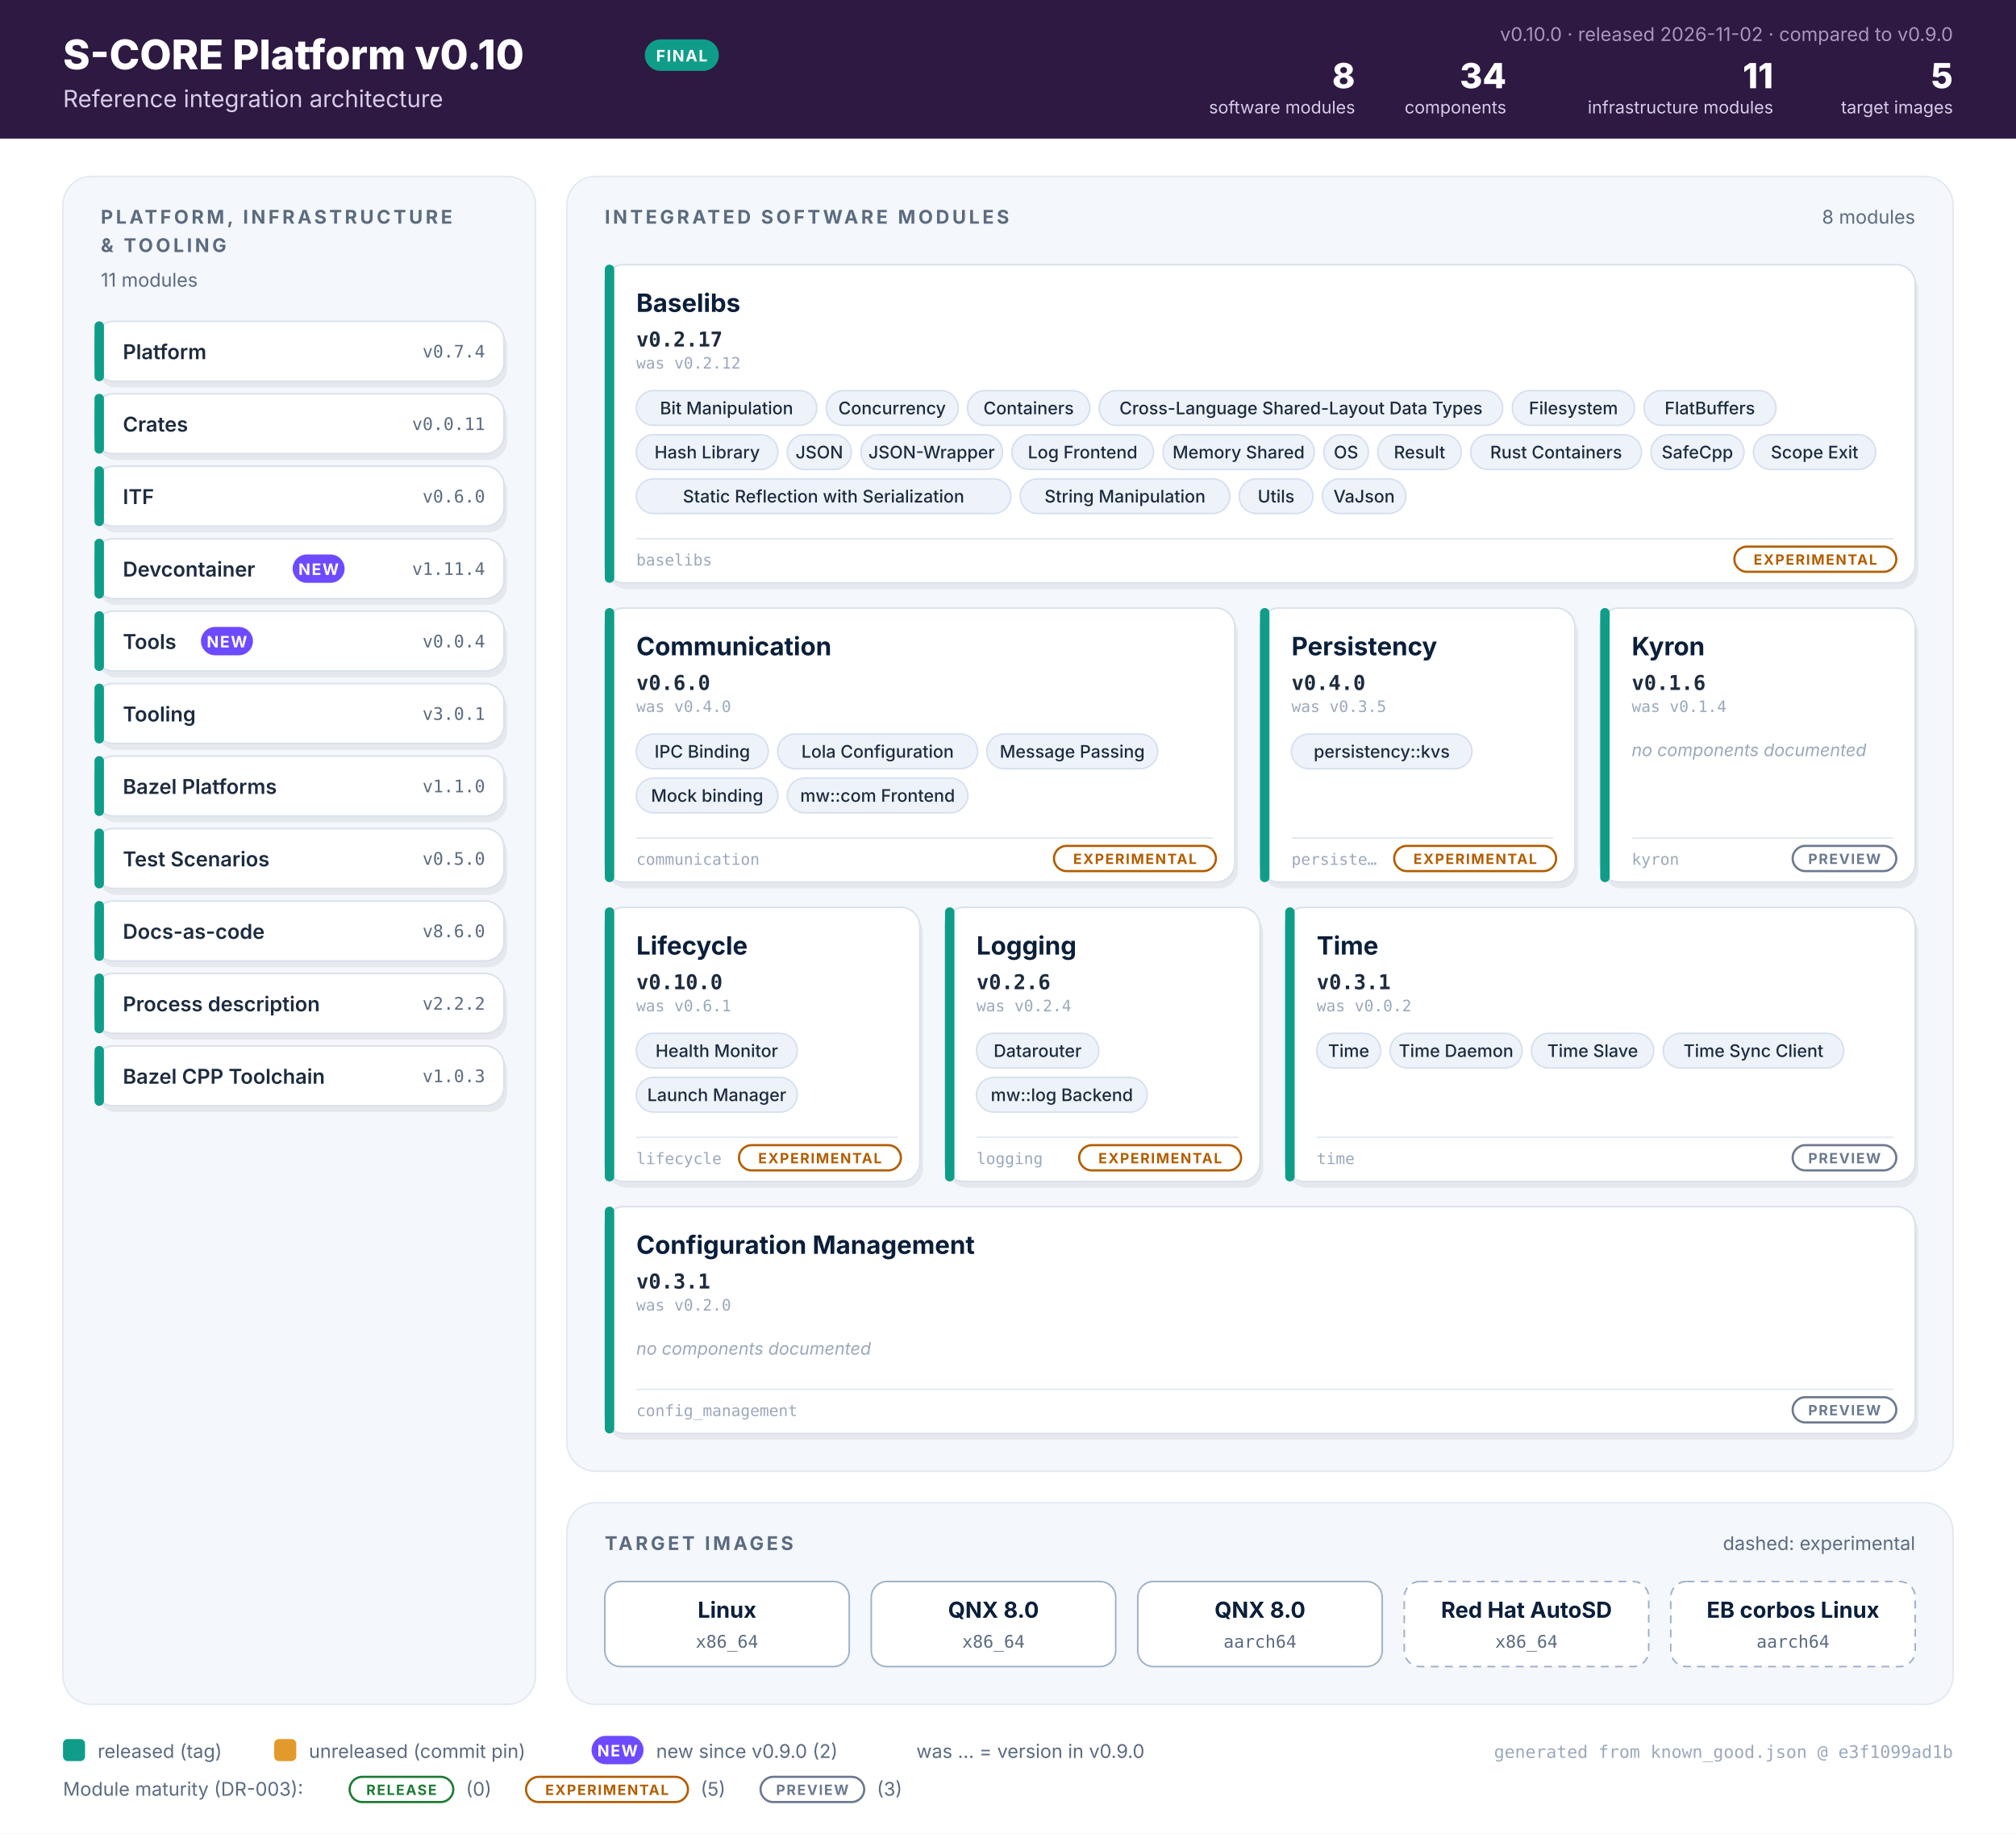
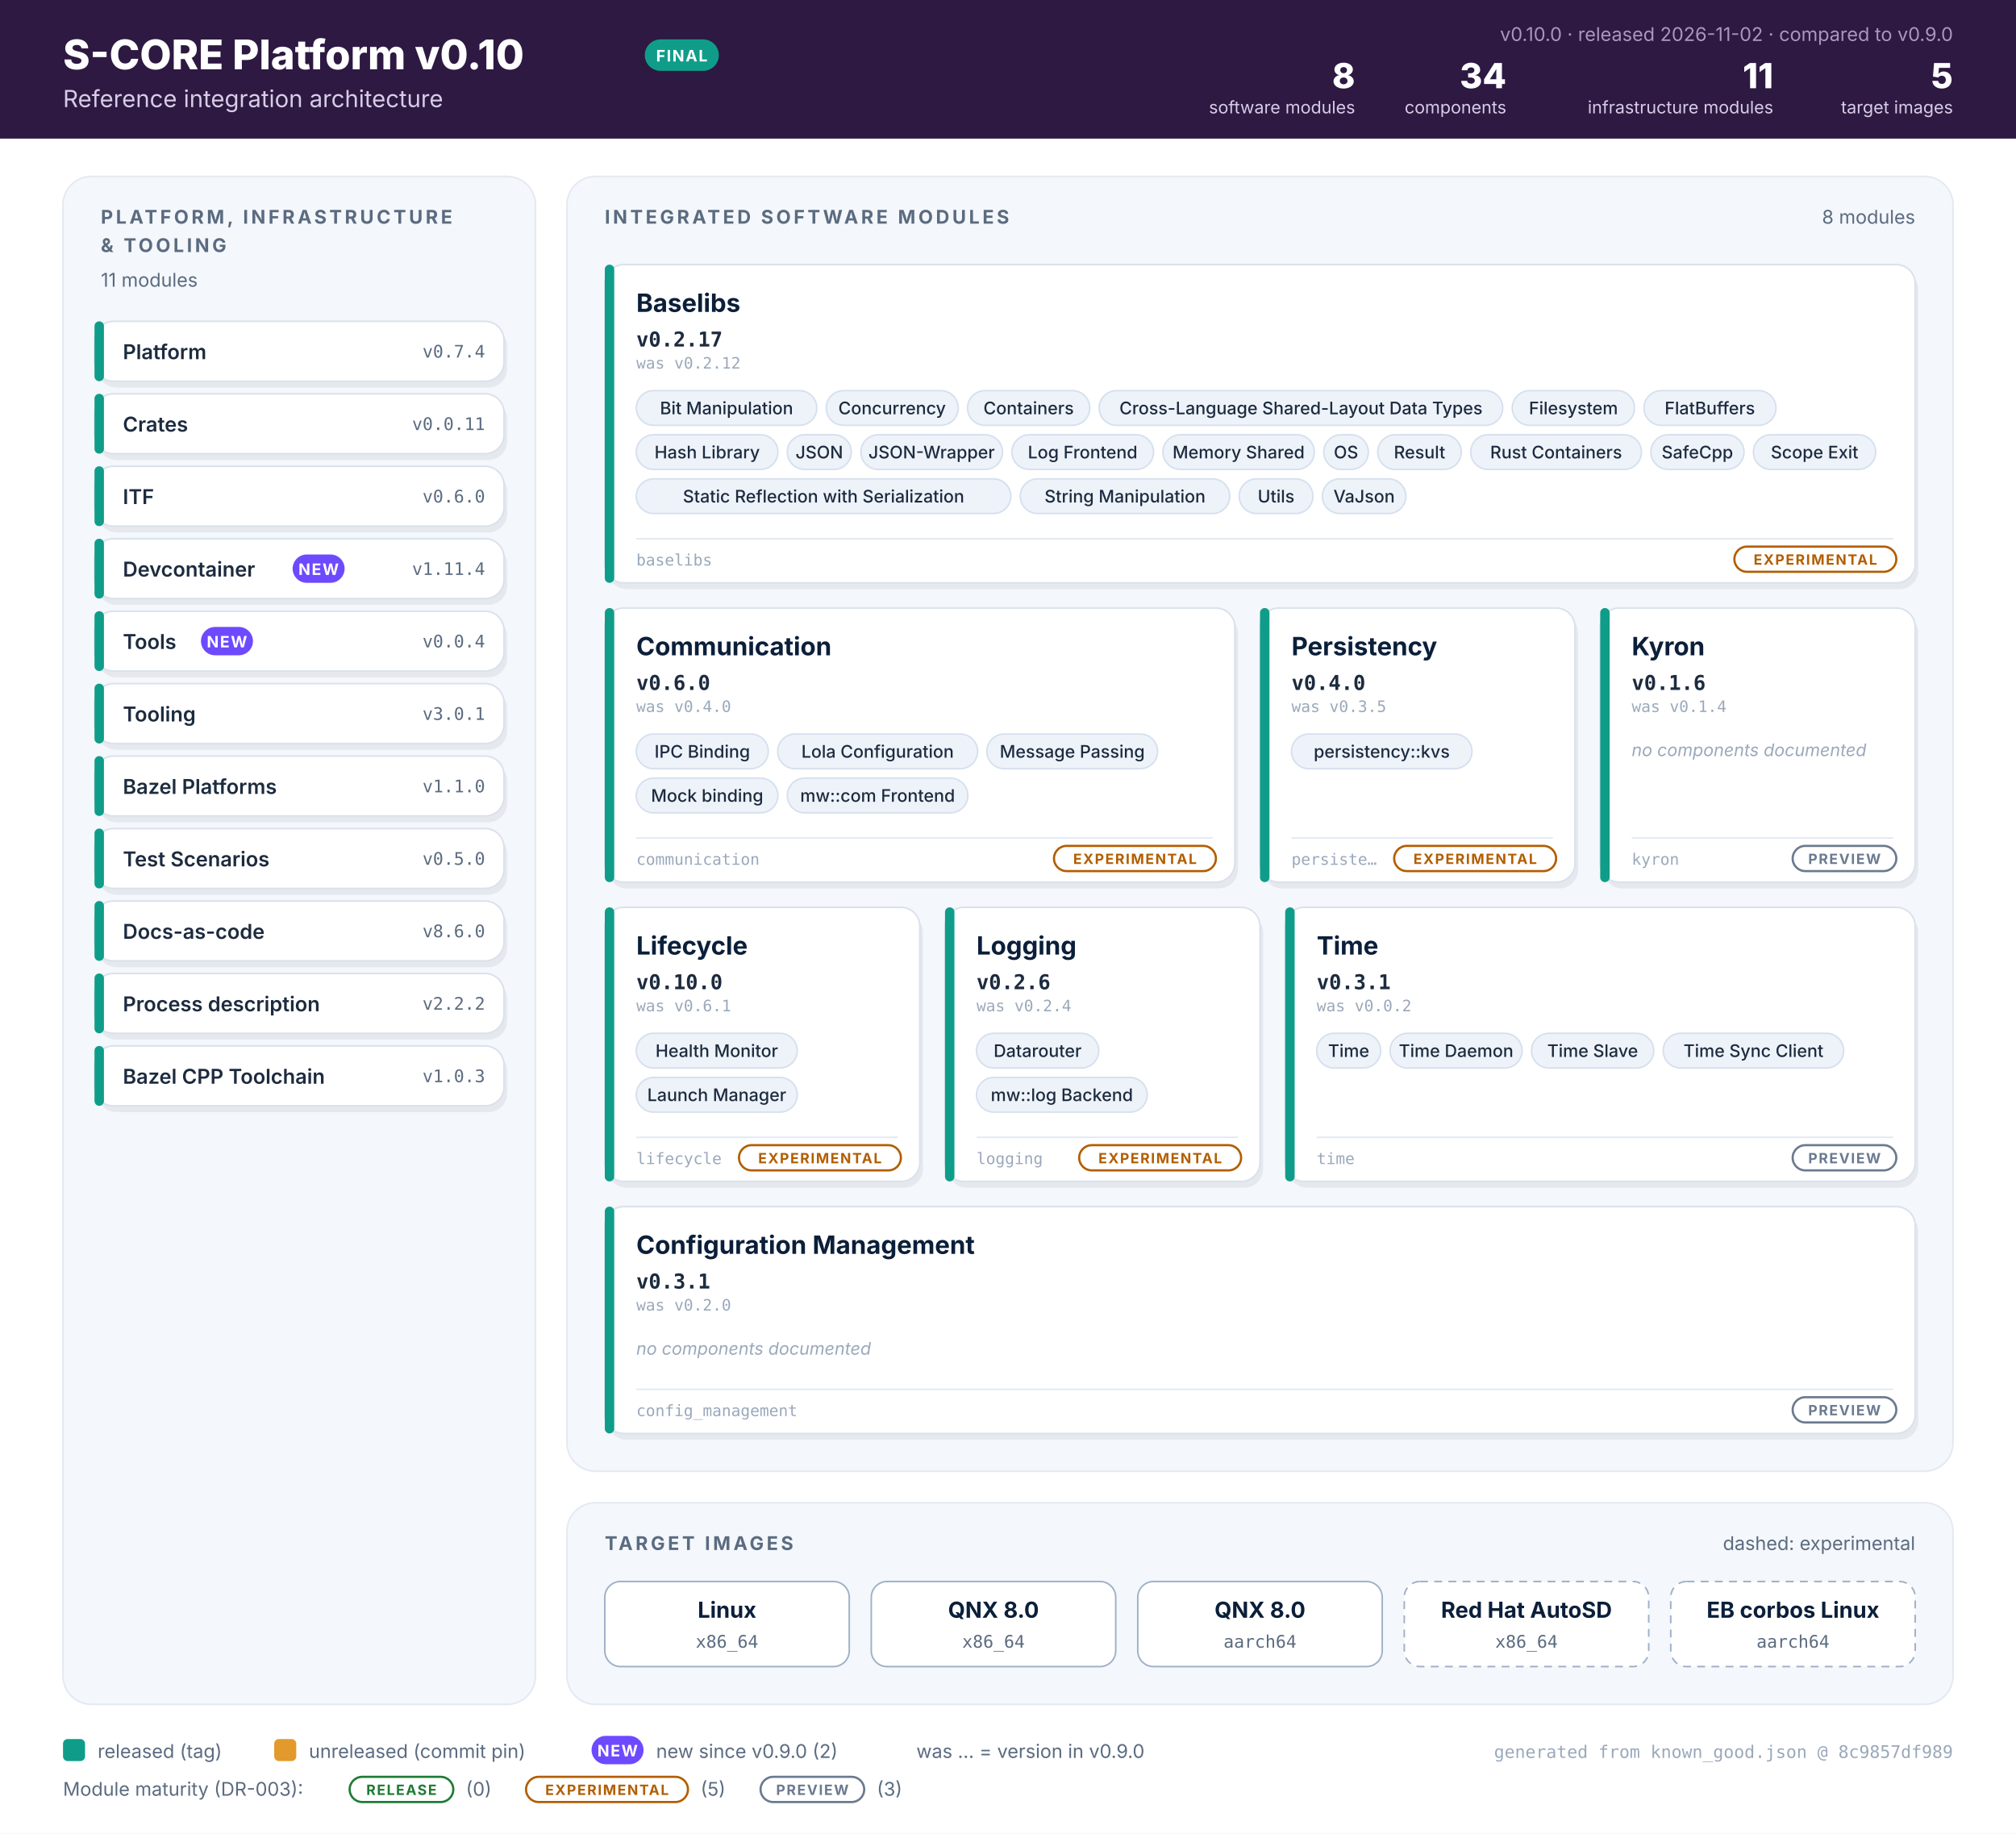
<svg xmlns="http://www.w3.org/2000/svg" viewBox="0 0 1280 1164" width="1280" height="1164" role="img" aria-label="S-CORE v0.10 reference integration architecture">
  <rect width="1280" height="1164" fill="#ffffff" />
  <rect x="0" y="0" width="1280" height="88" fill="#2d1942" />
  <text x="40.0" y="44.0" font-family="Inter, 'Segoe UI', Helvetica, Arial, sans-serif" font-size="26" font-weight="800" fill="#ffffff" text-anchor="start">S-CORE Platform v0.10</text>
  <text x="40.0" y="68.0" font-family="Inter, 'Segoe UI', Helvetica, Arial, sans-serif" font-size="15" font-weight="400" fill="#d8cce6" text-anchor="start">Reference integration architecture</text>
  <rect x="409.4" y="25.0" width="47" height="20" rx="10.0" fill="#0f9d8a" />
  <text x="432.9" y="39.0" font-family="Inter, 'Segoe UI', Helvetica, Arial, sans-serif" font-size="10" font-weight="700" fill="#fff" text-anchor="middle" letter-spacing="0.8">FINAL</text>
  <text x="1240.0" y="26.0" font-family="Inter, 'Segoe UI', Helvetica, Arial, sans-serif" font-size="12" font-weight="400" fill="#a996bf" text-anchor="end">v0.10.0  ·  released 2026-11-02  ·  compared to v0.9.0</text>
  <text x="1240.0" y="56.0" font-family="Inter, 'Segoe UI', Helvetica, Arial, sans-serif" font-size="22" font-weight="800" fill="#ffffff" text-anchor="end">5</text>
  <text x="1240.0" y="72.0" font-family="Inter, 'Segoe UI', Helvetica, Arial, sans-serif" font-size="11" font-weight="400" fill="#d8cce6" text-anchor="end">target images</text>
  <text x="1125.9" y="56.0" font-family="Inter, 'Segoe UI', Helvetica, Arial, sans-serif" font-size="22" font-weight="800" fill="#ffffff" text-anchor="end">11</text>
  <text x="1125.9" y="72.0" font-family="Inter, 'Segoe UI', Helvetica, Arial, sans-serif" font-size="11" font-weight="400" fill="#d8cce6" text-anchor="end">infrastructure modules</text>
  <text x="956.4" y="56.0" font-family="Inter, 'Segoe UI', Helvetica, Arial, sans-serif" font-size="22" font-weight="800" fill="#ffffff" text-anchor="end">34</text>
  <text x="956.4" y="72.0" font-family="Inter, 'Segoe UI', Helvetica, Arial, sans-serif" font-size="11" font-weight="400" fill="#d8cce6" text-anchor="end">components</text>
  <text x="860.4" y="56.0" font-family="Inter, 'Segoe UI', Helvetica, Arial, sans-serif" font-size="22" font-weight="800" fill="#ffffff" text-anchor="end">8</text>
  <text x="860.4" y="72.0" font-family="Inter, 'Segoe UI', Helvetica, Arial, sans-serif" font-size="11" font-weight="400" fill="#d8cce6" text-anchor="end">software modules</text>
  <rect x="40.0" y="112.0" width="300.0" height="970.0" rx="18" fill="#f4f7fb" stroke="#e3e9f2" />
  <text x="64.0" y="142.0" font-family="Inter, 'Segoe UI', Helvetica, Arial, sans-serif" font-size="12" font-weight="700" fill="#5b6b80" text-anchor="start" letter-spacing="1.8">PLATFORM, INFRASTRUCTURE</text>
  <text x="64.0" y="160.0" font-family="Inter, 'Segoe UI', Helvetica, Arial, sans-serif" font-size="12" font-weight="700" fill="#5b6b80" text-anchor="start" letter-spacing="1.8">&amp; TOOLING</text>
  <text x="64.0" y="182.0" font-family="Inter, 'Segoe UI', Helvetica, Arial, sans-serif" font-size="12" font-weight="400" fill="#5b6b80" text-anchor="start">11 modules</text>
  <rect x="62.0" y="208.0" width="260.0" height="38.0" rx="12" fill="#0b1f3a" opacity="0.07" />
  <rect x="60.0" y="204.0" width="260.0" height="38.0" rx="12" fill="#ffffff" stroke="#d9e1ec" />
  <rect x="60.0" y="204.0" width="6" height="38.0" rx="3" fill="#0f9d8a" />
  <text x="78.0" y="228.0" font-family="Inter, 'Segoe UI', Helvetica, Arial, sans-serif" font-size="13" font-weight="600" fill="#1d2b3f" text-anchor="start">Platform</text>
  <text x="308.0" y="227.0" font-family="'JetBrains Mono', Menlo, Consolas, monospace" font-size="11" font-weight="400" fill="#5b6b80" text-anchor="end">v0.7.4</text>
  <rect x="62.0" y="254.0" width="260.0" height="38.0" rx="12" fill="#0b1f3a" opacity="0.07" />
  <rect x="60.0" y="250.0" width="260.0" height="38.0" rx="12" fill="#ffffff" stroke="#d9e1ec" />
  <rect x="60.0" y="250.0" width="6" height="38.0" rx="3" fill="#0f9d8a" />
  <text x="78.0" y="274.0" font-family="Inter, 'Segoe UI', Helvetica, Arial, sans-serif" font-size="13" font-weight="600" fill="#1d2b3f" text-anchor="start">Crates</text>
  <text x="308.0" y="273.0" font-family="'JetBrains Mono', Menlo, Consolas, monospace" font-size="11" font-weight="400" fill="#5b6b80" text-anchor="end">v0.0.11</text>
  <rect x="62.0" y="300.0" width="260.0" height="38.0" rx="12" fill="#0b1f3a" opacity="0.07" />
  <rect x="60.0" y="296.0" width="260.0" height="38.0" rx="12" fill="#ffffff" stroke="#d9e1ec" />
  <rect x="60.0" y="296.0" width="6" height="38.0" rx="3" fill="#0f9d8a" />
  <text x="78.0" y="320.0" font-family="Inter, 'Segoe UI', Helvetica, Arial, sans-serif" font-size="13" font-weight="600" fill="#1d2b3f" text-anchor="start">ITF</text>
  <text x="308.0" y="319.0" font-family="'JetBrains Mono', Menlo, Consolas, monospace" font-size="11" font-weight="400" fill="#5b6b80" text-anchor="end">v0.6.0</text>
  <rect x="62.0" y="346.0" width="260.0" height="38.0" rx="12" fill="#0b1f3a" opacity="0.07" />
  <rect x="60.0" y="342.0" width="260.0" height="38.0" rx="12" fill="#ffffff" stroke="#d9e1ec" />
  <rect x="60.0" y="342.0" width="6" height="38.0" rx="3" fill="#0f9d8a" />
  <text x="78.0" y="366.0" font-family="Inter, 'Segoe UI', Helvetica, Arial, sans-serif" font-size="13" font-weight="600" fill="#1d2b3f" text-anchor="start">Devcontainer</text>
  <rect x="185.8" y="352.0" width="33" height="18" rx="9.0" fill="#6d4aff" />
  <text x="202.3" y="365.0" font-family="Inter, 'Segoe UI', Helvetica, Arial, sans-serif" font-size="10" font-weight="700" fill="#fff" text-anchor="middle" letter-spacing="0.8">NEW</text>
  <text x="308.0" y="365.0" font-family="'JetBrains Mono', Menlo, Consolas, monospace" font-size="11" font-weight="400" fill="#5b6b80" text-anchor="end">v1.11.4</text>
  <rect x="62.0" y="392.0" width="260.0" height="38.0" rx="12" fill="#0b1f3a" opacity="0.07" />
  <rect x="60.0" y="388.0" width="260.0" height="38.0" rx="12" fill="#ffffff" stroke="#d9e1ec" />
  <rect x="60.0" y="388.0" width="6" height="38.0" rx="3" fill="#0f9d8a" />
  <text x="78.0" y="412.0" font-family="Inter, 'Segoe UI', Helvetica, Arial, sans-serif" font-size="13" font-weight="600" fill="#1d2b3f" text-anchor="start">Tools</text>
  <rect x="127.6" y="398.0" width="33" height="18" rx="9.0" fill="#6d4aff" />
  <text x="144.1" y="411.0" font-family="Inter, 'Segoe UI', Helvetica, Arial, sans-serif" font-size="10" font-weight="700" fill="#fff" text-anchor="middle" letter-spacing="0.8">NEW</text>
  <text x="308.0" y="411.0" font-family="'JetBrains Mono', Menlo, Consolas, monospace" font-size="11" font-weight="400" fill="#5b6b80" text-anchor="end">v0.0.4</text>
  <rect x="62.0" y="438.0" width="260.0" height="38.0" rx="12" fill="#0b1f3a" opacity="0.07" />
  <rect x="60.0" y="434.0" width="260.0" height="38.0" rx="12" fill="#ffffff" stroke="#d9e1ec" />
  <rect x="60.0" y="434.0" width="6" height="38.0" rx="3" fill="#0f9d8a" />
  <text x="78.0" y="458.0" font-family="Inter, 'Segoe UI', Helvetica, Arial, sans-serif" font-size="13" font-weight="600" fill="#1d2b3f" text-anchor="start">Tooling</text>
  <text x="308.0" y="457.0" font-family="'JetBrains Mono', Menlo, Consolas, monospace" font-size="11" font-weight="400" fill="#5b6b80" text-anchor="end">v3.0.1</text>
  <rect x="62.0" y="484.0" width="260.0" height="38.0" rx="12" fill="#0b1f3a" opacity="0.07" />
  <rect x="60.0" y="480.0" width="260.0" height="38.0" rx="12" fill="#ffffff" stroke="#d9e1ec" />
  <rect x="60.0" y="480.0" width="6" height="38.0" rx="3" fill="#0f9d8a" />
  <text x="78.0" y="504.0" font-family="Inter, 'Segoe UI', Helvetica, Arial, sans-serif" font-size="13" font-weight="600" fill="#1d2b3f" text-anchor="start">Bazel Platforms</text>
  <text x="308.0" y="503.0" font-family="'JetBrains Mono', Menlo, Consolas, monospace" font-size="11" font-weight="400" fill="#5b6b80" text-anchor="end">v1.1.0</text>
  <rect x="62.0" y="530.0" width="260.0" height="38.0" rx="12" fill="#0b1f3a" opacity="0.07" />
  <rect x="60.0" y="526.0" width="260.0" height="38.0" rx="12" fill="#ffffff" stroke="#d9e1ec" />
  <rect x="60.0" y="526.0" width="6" height="38.0" rx="3" fill="#0f9d8a" />
  <text x="78.0" y="550.0" font-family="Inter, 'Segoe UI', Helvetica, Arial, sans-serif" font-size="13" font-weight="600" fill="#1d2b3f" text-anchor="start">Test Scenarios</text>
  <text x="308.0" y="549.0" font-family="'JetBrains Mono', Menlo, Consolas, monospace" font-size="11" font-weight="400" fill="#5b6b80" text-anchor="end">v0.5.0</text>
  <rect x="62.0" y="576.0" width="260.0" height="38.0" rx="12" fill="#0b1f3a" opacity="0.07" />
  <rect x="60.0" y="572.0" width="260.0" height="38.0" rx="12" fill="#ffffff" stroke="#d9e1ec" />
  <rect x="60.0" y="572.0" width="6" height="38.0" rx="3" fill="#0f9d8a" />
  <text x="78.0" y="596.0" font-family="Inter, 'Segoe UI', Helvetica, Arial, sans-serif" font-size="13" font-weight="600" fill="#1d2b3f" text-anchor="start">Docs-as-code</text>
  <text x="308.0" y="595.0" font-family="'JetBrains Mono', Menlo, Consolas, monospace" font-size="11" font-weight="400" fill="#5b6b80" text-anchor="end">v8.6.0</text>
  <rect x="62.0" y="622.0" width="260.0" height="38.0" rx="12" fill="#0b1f3a" opacity="0.07" />
  <rect x="60.0" y="618.0" width="260.0" height="38.0" rx="12" fill="#ffffff" stroke="#d9e1ec" />
  <rect x="60.0" y="618.0" width="6" height="38.0" rx="3" fill="#0f9d8a" />
  <text x="78.0" y="642.0" font-family="Inter, 'Segoe UI', Helvetica, Arial, sans-serif" font-size="13" font-weight="600" fill="#1d2b3f" text-anchor="start">Process description</text>
  <text x="308.0" y="641.0" font-family="'JetBrains Mono', Menlo, Consolas, monospace" font-size="11" font-weight="400" fill="#5b6b80" text-anchor="end">v2.2.2</text>
  <rect x="62.0" y="668.0" width="260.0" height="38.0" rx="12" fill="#0b1f3a" opacity="0.07" />
  <rect x="60.0" y="664.0" width="260.0" height="38.0" rx="12" fill="#ffffff" stroke="#d9e1ec" />
  <rect x="60.0" y="664.0" width="6" height="38.0" rx="3" fill="#0f9d8a" />
  <text x="78.0" y="688.0" font-family="Inter, 'Segoe UI', Helvetica, Arial, sans-serif" font-size="13" font-weight="600" fill="#1d2b3f" text-anchor="start">Bazel CPP Toolchain</text>
  <text x="308.0" y="687.0" font-family="'JetBrains Mono', Menlo, Consolas, monospace" font-size="11" font-weight="400" fill="#5b6b80" text-anchor="end">v1.0.3</text>
  <rect x="360.0" y="112.0" width="880.0" height="822.0" rx="18" fill="#f4f7fb" stroke="#e3e9f2" />
  <text x="384.0" y="142.0" font-family="Inter, 'Segoe UI', Helvetica, Arial, sans-serif" font-size="12" font-weight="700" fill="#5b6b80" text-anchor="start" letter-spacing="1.8">INTEGRATED SOFTWARE MODULES</text>
  <text x="1216.0" y="142.0" font-family="Inter, 'Segoe UI', Helvetica, Arial, sans-serif" font-size="12" font-weight="400" fill="#5b6b80" text-anchor="end">8 modules</text>
  <rect x="386.0" y="172.0" width="832.0" height="202.0" rx="12" fill="#0b1f3a" opacity="0.07" />
  <rect x="384.0" y="168.0" width="832.0" height="202.0" rx="12" fill="#ffffff" stroke="#d9e1ec" />
  <rect x="384.0" y="168.0" width="6" height="202.0" rx="3" fill="#0f9d8a" />
  <text x="404.0" y="198.0" font-family="Inter, 'Segoe UI', Helvetica, Arial, sans-serif" font-size="16" font-weight="700" fill="#0b1f3a" text-anchor="start">Baselibs</text>
  <text x="404.0" y="220.0" font-family="'JetBrains Mono', Menlo, Consolas, monospace" font-size="13" font-weight="700" fill="#1d2b3f" text-anchor="start">v0.2.17</text>
  <text x="404.0" y="234.0" font-family="'JetBrains Mono', Menlo, Consolas, monospace" font-size="10" font-weight="400" fill="#9aa8bb" text-anchor="start">was v0.2.12</text>
  <rect x="404.0" y="248.0" width="114.6" height="22" rx="11.0" fill="#eef3fa" stroke="#d6e0ee" />
  <text x="461.3" y="263.0" font-family="Inter, 'Segoe UI', Helvetica, Arial, sans-serif" font-size="11" font-weight="500" fill="#1d2b3f" text-anchor="middle">Bit Manipulation</text>
  <rect x="524.6" y="248.0" width="83.8" height="22" rx="11.0" fill="#eef3fa" stroke="#d6e0ee" />
  <text x="566.4" y="263.0" font-family="Inter, 'Segoe UI', Helvetica, Arial, sans-serif" font-size="11" font-weight="500" fill="#1d2b3f" text-anchor="middle">Concurrency</text>
  <rect x="614.3" y="248.0" width="77.6" height="22" rx="11.0" fill="#eef3fa" stroke="#d6e0ee" />
  <text x="653.1" y="263.0" font-family="Inter, 'Segoe UI', Helvetica, Arial, sans-serif" font-size="11" font-weight="500" fill="#1d2b3f" text-anchor="middle">Containers</text>
  <rect x="697.9" y="248.0" width="256.2" height="22" rx="11.0" fill="#eef3fa" stroke="#d6e0ee" />
  <text x="826.0" y="263.0" font-family="Inter, 'Segoe UI', Helvetica, Arial, sans-serif" font-size="11" font-weight="500" fill="#1d2b3f" text-anchor="middle">Cross-Language Shared-Layout Data Types</text>
  <rect x="960.2" y="248.0" width="77.6" height="22" rx="11.0" fill="#eef3fa" stroke="#d6e0ee" />
  <text x="999.0" y="263.0" font-family="Inter, 'Segoe UI', Helvetica, Arial, sans-serif" font-size="11" font-weight="500" fill="#1d2b3f" text-anchor="middle">Filesystem</text>
  <rect x="1043.8" y="248.0" width="83.8" height="22" rx="11.0" fill="#eef3fa" stroke="#d6e0ee" />
  <text x="1085.6" y="263.0" font-family="Inter, 'Segoe UI', Helvetica, Arial, sans-serif" font-size="11" font-weight="500" fill="#1d2b3f" text-anchor="middle">FlatBuffers</text>
  <rect x="404.0" y="276.0" width="89.9" height="22" rx="11.0" fill="#eef3fa" stroke="#d6e0ee" />
  <text x="449.0" y="291.0" font-family="Inter, 'Segoe UI', Helvetica, Arial, sans-serif" font-size="11" font-weight="500" fill="#1d2b3f" text-anchor="middle">Hash Library</text>
  <rect x="499.9" y="276.0" width="40.6" height="22" rx="11.0" fill="#eef3fa" stroke="#d6e0ee" />
  <text x="520.2" y="291.0" font-family="Inter, 'Segoe UI', Helvetica, Arial, sans-serif" font-size="11" font-weight="500" fill="#1d2b3f" text-anchor="middle">JSON</text>
  <rect x="546.6" y="276.0" width="89.9" height="22" rx="11.0" fill="#eef3fa" stroke="#d6e0ee" />
  <text x="591.5" y="291.0" font-family="Inter, 'Segoe UI', Helvetica, Arial, sans-serif" font-size="11" font-weight="500" fill="#1d2b3f" text-anchor="middle">JSON-Wrapper</text>
  <rect x="642.5" y="276.0" width="89.9" height="22" rx="11.0" fill="#eef3fa" stroke="#d6e0ee" />
  <text x="687.4" y="291.0" font-family="Inter, 'Segoe UI', Helvetica, Arial, sans-serif" font-size="11" font-weight="500" fill="#1d2b3f" text-anchor="middle">Log Frontend</text>
  <rect x="738.4" y="276.0" width="96.1" height="22" rx="11.0" fill="#eef3fa" stroke="#d6e0ee" />
  <text x="786.4" y="291.0" font-family="Inter, 'Segoe UI', Helvetica, Arial, sans-serif" font-size="11" font-weight="500" fill="#1d2b3f" text-anchor="middle">Memory Shared</text>
  <rect x="840.5" y="276.0" width="28.3" height="22" rx="11.0" fill="#eef3fa" stroke="#d6e0ee" />
  <text x="854.6" y="291.0" font-family="Inter, 'Segoe UI', Helvetica, Arial, sans-serif" font-size="11" font-weight="500" fill="#1d2b3f" text-anchor="middle">OS</text>
  <rect x="874.8" y="276.0" width="53.0" height="22" rx="11.0" fill="#eef3fa" stroke="#d6e0ee" />
  <text x="901.3" y="291.0" font-family="Inter, 'Segoe UI', Helvetica, Arial, sans-serif" font-size="11" font-weight="500" fill="#1d2b3f" text-anchor="middle">Result</text>
  <rect x="933.8" y="276.0" width="108.4" height="22" rx="11.0" fill="#eef3fa" stroke="#d6e0ee" />
  <text x="988.0" y="291.0" font-family="Inter, 'Segoe UI', Helvetica, Arial, sans-serif" font-size="11" font-weight="500" fill="#1d2b3f" text-anchor="middle">Rust Containers</text>
  <rect x="1048.2" y="276.0" width="59.1" height="22" rx="11.0" fill="#eef3fa" stroke="#d6e0ee" />
  <text x="1077.7" y="291.0" font-family="Inter, 'Segoe UI', Helvetica, Arial, sans-serif" font-size="11" font-weight="500" fill="#1d2b3f" text-anchor="middle">SafeCpp</text>
  <rect x="1113.3" y="276.0" width="77.6" height="22" rx="11.0" fill="#eef3fa" stroke="#d6e0ee" />
  <text x="1152.1" y="291.0" font-family="Inter, 'Segoe UI', Helvetica, Arial, sans-serif" font-size="11" font-weight="500" fill="#1d2b3f" text-anchor="middle">Scope Exit</text>
  <rect x="404.0" y="304.0" width="237.8" height="22" rx="11.0" fill="#eef3fa" stroke="#d6e0ee" />
  <text x="522.9" y="319.0" font-family="Inter, 'Segoe UI', Helvetica, Arial, sans-serif" font-size="11" font-weight="500" fill="#1d2b3f" text-anchor="middle">Static Reflection with Serialization</text>
  <rect x="647.8" y="304.0" width="133.0" height="22" rx="11.0" fill="#eef3fa" stroke="#d6e0ee" />
  <text x="714.3" y="319.0" font-family="Inter, 'Segoe UI', Helvetica, Arial, sans-serif" font-size="11" font-weight="500" fill="#1d2b3f" text-anchor="middle">String Manipulation</text>
  <rect x="786.8" y="304.0" width="46.8" height="22" rx="11.0" fill="#eef3fa" stroke="#d6e0ee" />
  <text x="810.2" y="319.0" font-family="Inter, 'Segoe UI', Helvetica, Arial, sans-serif" font-size="11" font-weight="500" fill="#1d2b3f" text-anchor="middle">Utils</text>
  <rect x="839.6" y="304.0" width="53.0" height="22" rx="11.0" fill="#eef3fa" stroke="#d6e0ee" />
  <text x="866.1" y="319.0" font-family="Inter, 'Segoe UI', Helvetica, Arial, sans-serif" font-size="11" font-weight="500" fill="#1d2b3f" text-anchor="middle">VaJson</text>
  <line x1="404.0" y1="342.0" x2="1202.0" y2="342.0" stroke="#e3e9f2" />
  <text x="404.0" y="359.0" font-family="'JetBrains Mono', Menlo, Consolas, monospace" font-size="10" font-weight="400" fill="#9aa8bb" text-anchor="start">baselibs</text>
  <rect x="1101.2" y="347.0" width="102.8" height="16" rx="8.0" fill="#ffffff" stroke="#b25e00" stroke-width="1.4" />
  <text x="1152.6" y="358.5" font-family="Inter, 'Segoe UI', Helvetica, Arial, sans-serif" font-size="9" font-weight="700" fill="#b25e00" text-anchor="middle" letter-spacing="0.8">EXPERIMENTAL</text>
  <rect x="386.0" y="390.0" width="400.0" height="174.0" rx="12" fill="#0b1f3a" opacity="0.07" />
  <rect x="384.0" y="386.0" width="400.0" height="174.0" rx="12" fill="#ffffff" stroke="#d9e1ec" />
  <rect x="384.0" y="386.0" width="6" height="174.0" rx="3" fill="#0f9d8a" />
  <text x="404.0" y="416.0" font-family="Inter, 'Segoe UI', Helvetica, Arial, sans-serif" font-size="16" font-weight="700" fill="#0b1f3a" text-anchor="start">Communication</text>
  <text x="404.0" y="438.0" font-family="'JetBrains Mono', Menlo, Consolas, monospace" font-size="13" font-weight="700" fill="#1d2b3f" text-anchor="start">v0.6.0</text>
  <text x="404.0" y="452.0" font-family="'JetBrains Mono', Menlo, Consolas, monospace" font-size="10" font-weight="400" fill="#9aa8bb" text-anchor="start">was v0.4.0</text>
  <rect x="404.0" y="466.0" width="83.8" height="22" rx="11.0" fill="#eef3fa" stroke="#d6e0ee" />
  <text x="445.9" y="481.0" font-family="Inter, 'Segoe UI', Helvetica, Arial, sans-serif" font-size="11" font-weight="500" fill="#1d2b3f" text-anchor="middle">IPC Binding</text>
  <rect x="493.8" y="466.0" width="126.9" height="22" rx="11.0" fill="#eef3fa" stroke="#d6e0ee" />
  <text x="557.2" y="481.0" font-family="Inter, 'Segoe UI', Helvetica, Arial, sans-serif" font-size="11" font-weight="500" fill="#1d2b3f" text-anchor="middle">Lola Configuration</text>
  <rect x="626.6" y="466.0" width="108.4" height="22" rx="11.0" fill="#eef3fa" stroke="#d6e0ee" />
  <text x="680.8" y="481.0" font-family="Inter, 'Segoe UI', Helvetica, Arial, sans-serif" font-size="11" font-weight="500" fill="#1d2b3f" text-anchor="middle">Message Passing</text>
  <rect x="404.0" y="494.0" width="89.9" height="22" rx="11.0" fill="#eef3fa" stroke="#d6e0ee" />
  <text x="449.0" y="509.0" font-family="Inter, 'Segoe UI', Helvetica, Arial, sans-serif" font-size="11" font-weight="500" fill="#1d2b3f" text-anchor="middle">Mock binding</text>
  <rect x="499.9" y="494.0" width="114.6" height="22" rx="11.0" fill="#eef3fa" stroke="#d6e0ee" />
  <text x="557.2" y="509.0" font-family="Inter, 'Segoe UI', Helvetica, Arial, sans-serif" font-size="11" font-weight="500" fill="#1d2b3f" text-anchor="middle">mw::com Frontend</text>
  <line x1="404.0" y1="532.0" x2="770.0" y2="532.0" stroke="#e3e9f2" />
  <text x="404.0" y="549.0" font-family="'JetBrains Mono', Menlo, Consolas, monospace" font-size="10" font-weight="400" fill="#9aa8bb" text-anchor="start">communication</text>
  <rect x="669.2" y="537.0" width="102.8" height="16" rx="8.0" fill="#ffffff" stroke="#b25e00" stroke-width="1.4" />
  <text x="720.6" y="548.5" font-family="Inter, 'Segoe UI', Helvetica, Arial, sans-serif" font-size="9" font-weight="700" fill="#b25e00" text-anchor="middle" letter-spacing="0.8">EXPERIMENTAL</text>
  <rect x="802.0" y="390.0" width="200.0" height="174.0" rx="12" fill="#0b1f3a" opacity="0.07" />
  <rect x="800.0" y="386.0" width="200.0" height="174.0" rx="12" fill="#ffffff" stroke="#d9e1ec" />
  <rect x="800.0" y="386.0" width="6" height="174.0" rx="3" fill="#0f9d8a" />
  <text x="820.0" y="416.0" font-family="Inter, 'Segoe UI', Helvetica, Arial, sans-serif" font-size="16" font-weight="700" fill="#0b1f3a" text-anchor="start">Persistency</text>
  <text x="820.0" y="438.0" font-family="'JetBrains Mono', Menlo, Consolas, monospace" font-size="13" font-weight="700" fill="#1d2b3f" text-anchor="start">v0.4.0</text>
  <text x="820.0" y="452.0" font-family="'JetBrains Mono', Menlo, Consolas, monospace" font-size="10" font-weight="400" fill="#9aa8bb" text-anchor="start">was v0.3.5</text>
  <rect x="820.0" y="466.0" width="114.6" height="22" rx="11.0" fill="#eef3fa" stroke="#d6e0ee" />
  <text x="877.3" y="481.0" font-family="Inter, 'Segoe UI', Helvetica, Arial, sans-serif" font-size="11" font-weight="500" fill="#1d2b3f" text-anchor="middle">persistency::kvs</text>
  <line x1="820.0" y1="532.0" x2="986.0" y2="532.0" stroke="#e3e9f2" />
  <text x="820.0" y="549.0" font-family="'JetBrains Mono', Menlo, Consolas, monospace" font-size="10" font-weight="400" fill="#9aa8bb" text-anchor="start">persiste…</text>
  <rect x="885.2" y="537.0" width="102.8" height="16" rx="8.0" fill="#ffffff" stroke="#b25e00" stroke-width="1.4" />
  <text x="936.6" y="548.5" font-family="Inter, 'Segoe UI', Helvetica, Arial, sans-serif" font-size="9" font-weight="700" fill="#b25e00" text-anchor="middle" letter-spacing="0.8">EXPERIMENTAL</text>
  <rect x="1018.0" y="390.0" width="200.0" height="174.0" rx="12" fill="#0b1f3a" opacity="0.07" />
  <rect x="1016.0" y="386.0" width="200.0" height="174.0" rx="12" fill="#ffffff" stroke="#d9e1ec" />
  <rect x="1016.0" y="386.0" width="6" height="174.0" rx="3" fill="#0f9d8a" />
  <text x="1036.0" y="416.0" font-family="Inter, 'Segoe UI', Helvetica, Arial, sans-serif" font-size="16" font-weight="700" fill="#0b1f3a" text-anchor="start">Kyron</text>
  <text x="1036.0" y="438.0" font-family="'JetBrains Mono', Menlo, Consolas, monospace" font-size="13" font-weight="700" fill="#1d2b3f" text-anchor="start">v0.1.6</text>
  <text x="1036.0" y="452.0" font-family="'JetBrains Mono', Menlo, Consolas, monospace" font-size="10" font-weight="400" fill="#9aa8bb" text-anchor="start">was v0.1.4</text>
  <text x="1036.0" y="480.0" font-family="Inter, 'Segoe UI', Helvetica, Arial, sans-serif" font-size="11" font-weight="400" fill="#9aa8bb" text-anchor="start" font-style="italic">no components documented</text>
  <line x1="1036.0" y1="532.0" x2="1202.0" y2="532.0" stroke="#e3e9f2" />
  <text x="1036.0" y="549.0" font-family="'JetBrains Mono', Menlo, Consolas, monospace" font-size="10" font-weight="400" fill="#9aa8bb" text-anchor="start">kyron</text>
  <rect x="1138.2" y="537.0" width="65.8" height="16" rx="8.0" fill="#ffffff" stroke="#6b7a90" stroke-width="1.4" />
  <text x="1171.1" y="548.5" font-family="Inter, 'Segoe UI', Helvetica, Arial, sans-serif" font-size="9" font-weight="700" fill="#6b7a90" text-anchor="middle" letter-spacing="0.8">PREVIEW</text>
  <rect x="386.0" y="580.0" width="200.0" height="174.0" rx="12" fill="#0b1f3a" opacity="0.07" />
  <rect x="384.0" y="576.0" width="200.0" height="174.0" rx="12" fill="#ffffff" stroke="#d9e1ec" />
  <rect x="384.0" y="576.0" width="6" height="174.0" rx="3" fill="#0f9d8a" />
  <text x="404.0" y="606.0" font-family="Inter, 'Segoe UI', Helvetica, Arial, sans-serif" font-size="16" font-weight="700" fill="#0b1f3a" text-anchor="start">Lifecycle</text>
  <text x="404.0" y="628.0" font-family="'JetBrains Mono', Menlo, Consolas, monospace" font-size="13" font-weight="700" fill="#1d2b3f" text-anchor="start">v0.10.0</text>
  <text x="404.0" y="642.0" font-family="'JetBrains Mono', Menlo, Consolas, monospace" font-size="10" font-weight="400" fill="#9aa8bb" text-anchor="start">was v0.6.1</text>
  <rect x="404.0" y="656.0" width="102.2" height="22" rx="11.0" fill="#eef3fa" stroke="#d6e0ee" />
  <text x="455.1" y="671.0" font-family="Inter, 'Segoe UI', Helvetica, Arial, sans-serif" font-size="11" font-weight="500" fill="#1d2b3f" text-anchor="middle">Health Monitor</text>
  <rect x="404.0" y="684.0" width="102.2" height="22" rx="11.0" fill="#eef3fa" stroke="#d6e0ee" />
  <text x="455.1" y="699.0" font-family="Inter, 'Segoe UI', Helvetica, Arial, sans-serif" font-size="11" font-weight="500" fill="#1d2b3f" text-anchor="middle">Launch Manager</text>
  <line x1="404.0" y1="722.0" x2="570.0" y2="722.0" stroke="#e3e9f2" />
  <text x="404.0" y="739.0" font-family="'JetBrains Mono', Menlo, Consolas, monospace" font-size="10" font-weight="400" fill="#9aa8bb" text-anchor="start">lifecycle</text>
  <rect x="469.2" y="727.0" width="102.8" height="16" rx="8.0" fill="#ffffff" stroke="#b25e00" stroke-width="1.4" />
  <text x="520.6" y="738.5" font-family="Inter, 'Segoe UI', Helvetica, Arial, sans-serif" font-size="9" font-weight="700" fill="#b25e00" text-anchor="middle" letter-spacing="0.8">EXPERIMENTAL</text>
  <rect x="602.0" y="580.0" width="200.0" height="174.0" rx="12" fill="#0b1f3a" opacity="0.07" />
  <rect x="600.0" y="576.0" width="200.0" height="174.0" rx="12" fill="#ffffff" stroke="#d9e1ec" />
  <rect x="600.0" y="576.0" width="6" height="174.0" rx="3" fill="#0f9d8a" />
  <text x="620.0" y="606.0" font-family="Inter, 'Segoe UI', Helvetica, Arial, sans-serif" font-size="16" font-weight="700" fill="#0b1f3a" text-anchor="start">Logging</text>
  <text x="620.0" y="628.0" font-family="'JetBrains Mono', Menlo, Consolas, monospace" font-size="13" font-weight="700" fill="#1d2b3f" text-anchor="start">v0.2.6</text>
  <text x="620.0" y="642.0" font-family="'JetBrains Mono', Menlo, Consolas, monospace" font-size="10" font-weight="400" fill="#9aa8bb" text-anchor="start">was v0.2.4</text>
  <rect x="620.0" y="656.0" width="77.6" height="22" rx="11.0" fill="#eef3fa" stroke="#d6e0ee" />
  <text x="658.8" y="671.0" font-family="Inter, 'Segoe UI', Helvetica, Arial, sans-serif" font-size="11" font-weight="500" fill="#1d2b3f" text-anchor="middle">Datarouter</text>
  <rect x="620.0" y="684.0" width="108.4" height="22" rx="11.0" fill="#eef3fa" stroke="#d6e0ee" />
  <text x="674.2" y="699.0" font-family="Inter, 'Segoe UI', Helvetica, Arial, sans-serif" font-size="11" font-weight="500" fill="#1d2b3f" text-anchor="middle">mw::log Backend</text>
  <line x1="620.0" y1="722.0" x2="786.0" y2="722.0" stroke="#e3e9f2" />
  <text x="620.0" y="739.0" font-family="'JetBrains Mono', Menlo, Consolas, monospace" font-size="10" font-weight="400" fill="#9aa8bb" text-anchor="start">logging</text>
  <rect x="685.2" y="727.0" width="102.8" height="16" rx="8.0" fill="#ffffff" stroke="#b25e00" stroke-width="1.4" />
  <text x="736.6" y="738.5" font-family="Inter, 'Segoe UI', Helvetica, Arial, sans-serif" font-size="9" font-weight="700" fill="#b25e00" text-anchor="middle" letter-spacing="0.8">EXPERIMENTAL</text>
  <rect x="818.0" y="580.0" width="400.0" height="174.0" rx="12" fill="#0b1f3a" opacity="0.07" />
  <rect x="816.0" y="576.0" width="400.0" height="174.0" rx="12" fill="#ffffff" stroke="#d9e1ec" />
  <rect x="816.0" y="576.0" width="6" height="174.0" rx="3" fill="#0f9d8a" />
  <text x="836.0" y="606.0" font-family="Inter, 'Segoe UI', Helvetica, Arial, sans-serif" font-size="16" font-weight="700" fill="#0b1f3a" text-anchor="start">Time</text>
  <text x="836.0" y="628.0" font-family="'JetBrains Mono', Menlo, Consolas, monospace" font-size="13" font-weight="700" fill="#1d2b3f" text-anchor="start">v0.3.1</text>
  <text x="836.0" y="642.0" font-family="'JetBrains Mono', Menlo, Consolas, monospace" font-size="10" font-weight="400" fill="#9aa8bb" text-anchor="start">was v0.0.2</text>
  <rect x="836.0" y="656.0" width="40.6" height="22" rx="11.0" fill="#eef3fa" stroke="#d6e0ee" />
  <text x="856.3" y="671.0" font-family="Inter, 'Segoe UI', Helvetica, Arial, sans-serif" font-size="11" font-weight="500" fill="#1d2b3f" text-anchor="middle">Time</text>
  <rect x="882.6" y="656.0" width="83.8" height="22" rx="11.0" fill="#eef3fa" stroke="#d6e0ee" />
  <text x="924.5" y="671.0" font-family="Inter, 'Segoe UI', Helvetica, Arial, sans-serif" font-size="11" font-weight="500" fill="#1d2b3f" text-anchor="middle">Time Daemon</text>
  <rect x="972.4" y="656.0" width="77.6" height="22" rx="11.0" fill="#eef3fa" stroke="#d6e0ee" />
  <text x="1011.2" y="671.0" font-family="Inter, 'Segoe UI', Helvetica, Arial, sans-serif" font-size="11" font-weight="500" fill="#1d2b3f" text-anchor="middle">Time Slave</text>
  <rect x="1056.0" y="656.0" width="114.6" height="22" rx="11.0" fill="#eef3fa" stroke="#d6e0ee" />
  <text x="1113.3" y="671.0" font-family="Inter, 'Segoe UI', Helvetica, Arial, sans-serif" font-size="11" font-weight="500" fill="#1d2b3f" text-anchor="middle">Time Sync Client</text>
  <line x1="836.0" y1="722.0" x2="1202.0" y2="722.0" stroke="#e3e9f2" />
  <text x="836.0" y="739.0" font-family="'JetBrains Mono', Menlo, Consolas, monospace" font-size="10" font-weight="400" fill="#9aa8bb" text-anchor="start">time</text>
  <rect x="1138.2" y="727.0" width="65.8" height="16" rx="8.0" fill="#ffffff" stroke="#6b7a90" stroke-width="1.4" />
  <text x="1171.1" y="738.5" font-family="Inter, 'Segoe UI', Helvetica, Arial, sans-serif" font-size="9" font-weight="700" fill="#6b7a90" text-anchor="middle" letter-spacing="0.8">PREVIEW</text>
  <rect x="386.0" y="770.0" width="832.0" height="144.0" rx="12" fill="#0b1f3a" opacity="0.07" />
  <rect x="384.0" y="766.0" width="832.0" height="144.0" rx="12" fill="#ffffff" stroke="#d9e1ec" />
  <rect x="384.0" y="766.0" width="6" height="144.0" rx="3" fill="#0f9d8a" />
  <text x="404.0" y="796.0" font-family="Inter, 'Segoe UI', Helvetica, Arial, sans-serif" font-size="16" font-weight="700" fill="#0b1f3a" text-anchor="start">Configuration Management</text>
  <text x="404.0" y="818.0" font-family="'JetBrains Mono', Menlo, Consolas, monospace" font-size="13" font-weight="700" fill="#1d2b3f" text-anchor="start">v0.3.1</text>
  <text x="404.0" y="832.0" font-family="'JetBrains Mono', Menlo, Consolas, monospace" font-size="10" font-weight="400" fill="#9aa8bb" text-anchor="start">was v0.2.0</text>
  <text x="404.0" y="860.0" font-family="Inter, 'Segoe UI', Helvetica, Arial, sans-serif" font-size="11" font-weight="400" fill="#9aa8bb" text-anchor="start" font-style="italic">no components documented</text>
  <line x1="404.0" y1="882.0" x2="1202.0" y2="882.0" stroke="#e3e9f2" />
  <text x="404.0" y="899.0" font-family="'JetBrains Mono', Menlo, Consolas, monospace" font-size="10" font-weight="400" fill="#9aa8bb" text-anchor="start">config_management</text>
  <rect x="1138.2" y="887.0" width="65.8" height="16" rx="8.0" fill="#ffffff" stroke="#6b7a90" stroke-width="1.4" />
  <text x="1171.1" y="898.5" font-family="Inter, 'Segoe UI', Helvetica, Arial, sans-serif" font-size="9" font-weight="700" fill="#6b7a90" text-anchor="middle" letter-spacing="0.8">PREVIEW</text>
  <rect x="360.0" y="954.0" width="880.0" height="128.0" rx="18" fill="#f4f7fb" stroke="#e3e9f2" />
  <text x="384.0" y="984.0" font-family="Inter, 'Segoe UI', Helvetica, Arial, sans-serif" font-size="12" font-weight="700" fill="#5b6b80" text-anchor="start" letter-spacing="1.8">TARGET IMAGES</text>
  <text x="1216.0" y="984.0" font-family="Inter, 'Segoe UI', Helvetica, Arial, sans-serif" font-size="12" font-weight="400" fill="#5b6b80" text-anchor="end">dashed: experimental</text>
  <rect x="384.0" y="1004.0" width="155.2" height="54" rx="10" fill="#ffffff" stroke="#9fb1c9" />
  <text x="461.6" y="1027.0" font-family="Inter, 'Segoe UI', Helvetica, Arial, sans-serif" font-size="14" font-weight="700" fill="#0b1f3a" text-anchor="middle">Linux</text>
  <text x="461.6" y="1046.0" font-family="'JetBrains Mono', Menlo, Consolas, monospace" font-size="11" font-weight="400" fill="#5b6b80" text-anchor="middle">x86_64</text>
  <rect x="553.2" y="1004.0" width="155.2" height="54" rx="10" fill="#ffffff" stroke="#9fb1c9" />
  <text x="630.8" y="1027.0" font-family="Inter, 'Segoe UI', Helvetica, Arial, sans-serif" font-size="14" font-weight="700" fill="#0b1f3a" text-anchor="middle">QNX 8.0</text>
  <text x="630.8" y="1046.0" font-family="'JetBrains Mono', Menlo, Consolas, monospace" font-size="11" font-weight="400" fill="#5b6b80" text-anchor="middle">x86_64</text>
  <rect x="722.4" y="1004.0" width="155.2" height="54" rx="10" fill="#ffffff" stroke="#9fb1c9" />
  <text x="800.0" y="1027.0" font-family="Inter, 'Segoe UI', Helvetica, Arial, sans-serif" font-size="14" font-weight="700" fill="#0b1f3a" text-anchor="middle">QNX 8.0</text>
  <text x="800.0" y="1046.0" font-family="'JetBrains Mono', Menlo, Consolas, monospace" font-size="11" font-weight="400" fill="#5b6b80" text-anchor="middle">aarch64</text>
  <rect x="891.6" y="1004.0" width="155.2" height="54" rx="10" fill="#ffffff" stroke="#9fb1c9" stroke-dasharray="5 4" />
  <text x="969.2" y="1027.0" font-family="Inter, 'Segoe UI', Helvetica, Arial, sans-serif" font-size="14" font-weight="700" fill="#0b1f3a" text-anchor="middle">Red Hat AutoSD</text>
  <text x="969.2" y="1046.0" font-family="'JetBrains Mono', Menlo, Consolas, monospace" font-size="11" font-weight="400" fill="#5b6b80" text-anchor="middle">x86_64</text>
  <rect x="1060.8" y="1004.0" width="155.2" height="54" rx="10" fill="#ffffff" stroke="#9fb1c9" stroke-dasharray="5 4" />
  <text x="1138.4" y="1027.0" font-family="Inter, 'Segoe UI', Helvetica, Arial, sans-serif" font-size="14" font-weight="700" fill="#0b1f3a" text-anchor="middle">EB corbos Linux</text>
  <text x="1138.4" y="1046.0" font-family="'JetBrains Mono', Menlo, Consolas, monospace" font-size="11" font-weight="400" fill="#5b6b80" text-anchor="middle">aarch64</text>
  <rect x="40.0" y="1104.0" width="14" height="14" rx="3" fill="#0f9d8a" />
  <text x="62.0" y="1116.0" font-family="Inter, 'Segoe UI', Helvetica, Arial, sans-serif" font-size="12" font-weight="400" fill="#5b6b80" text-anchor="start">released (tag)</text>
  <rect x="174.1" y="1104.0" width="14" height="14" rx="3" fill="#e39a2d" />
  <text x="196.1" y="1116.0" font-family="Inter, 'Segoe UI', Helvetica, Arial, sans-serif" font-size="12" font-weight="400" fill="#5b6b80" text-anchor="start">unreleased (commit pin)</text>
  <rect x="375.6" y="1102.0" width="33" height="18" rx="9.0" fill="#6d4aff" />
  <text x="392.1" y="1115.0" font-family="Inter, 'Segoe UI', Helvetica, Arial, sans-serif" font-size="10" font-weight="700" fill="#fff" text-anchor="middle" letter-spacing="0.8">NEW</text>
  <text x="416.6" y="1116.0" font-family="Inter, 'Segoe UI', Helvetica, Arial, sans-serif" font-size="12" font-weight="400" fill="#5b6b80" text-anchor="start">new since v0.9.0  (2)</text>
  <text x="581.8" y="1116.0" font-family="Inter, 'Segoe UI', Helvetica, Arial, sans-serif" font-size="12" font-weight="400" fill="#5b6b80" text-anchor="start">was … = version in v0.9.0</text>
-   <text x="1240.0" y="1116.0" font-family="'JetBrains Mono', Menlo, Consolas, monospace" font-size="11" font-weight="400" fill="#9aa8bb" text-anchor="end">generated from known_good.json @ e3f1099ad1b</text>
+   <text x="1240.0" y="1116.0" font-family="'JetBrains Mono', Menlo, Consolas, monospace" font-size="11" font-weight="400" fill="#9aa8bb" text-anchor="end">generated from known_good.json @ 8c9857df989</text>
  <text x="40.0" y="1140.0" font-family="Inter, 'Segoe UI', Helvetica, Arial, sans-serif" font-size="12" font-weight="400" fill="#5b6b80" text-anchor="start">Module maturity (DR-003):</text>
  <rect x="222.0" y="1128.0" width="65.8" height="16" rx="8.0" fill="#ffffff" stroke="#1e7b34" stroke-width="1.4" />
  <text x="254.9" y="1139.5" font-family="Inter, 'Segoe UI', Helvetica, Arial, sans-serif" font-size="9" font-weight="700" fill="#1e7b34" text-anchor="middle" letter-spacing="0.8">RELEASE</text>
  <text x="295.8" y="1140.0" font-family="Inter, 'Segoe UI', Helvetica, Arial, sans-serif" font-size="12" font-weight="400" fill="#5b6b80" text-anchor="start">(0)</text>
  <rect x="334.0" y="1128.0" width="102.8" height="16" rx="8.0" fill="#ffffff" stroke="#b25e00" stroke-width="1.4" />
  <text x="385.4" y="1139.5" font-family="Inter, 'Segoe UI', Helvetica, Arial, sans-serif" font-size="9" font-weight="700" fill="#b25e00" text-anchor="middle" letter-spacing="0.8">EXPERIMENTAL</text>
  <text x="444.8" y="1140.0" font-family="Inter, 'Segoe UI', Helvetica, Arial, sans-serif" font-size="12" font-weight="400" fill="#5b6b80" text-anchor="start">(5)</text>
  <rect x="482.9" y="1128.0" width="65.8" height="16" rx="8.0" fill="#ffffff" stroke="#6b7a90" stroke-width="1.4" />
  <text x="515.8" y="1139.5" font-family="Inter, 'Segoe UI', Helvetica, Arial, sans-serif" font-size="9" font-weight="700" fill="#6b7a90" text-anchor="middle" letter-spacing="0.8">PREVIEW</text>
  <text x="556.7" y="1140.0" font-family="Inter, 'Segoe UI', Helvetica, Arial, sans-serif" font-size="12" font-weight="400" fill="#5b6b80" text-anchor="start">(3)</text>
</svg>
